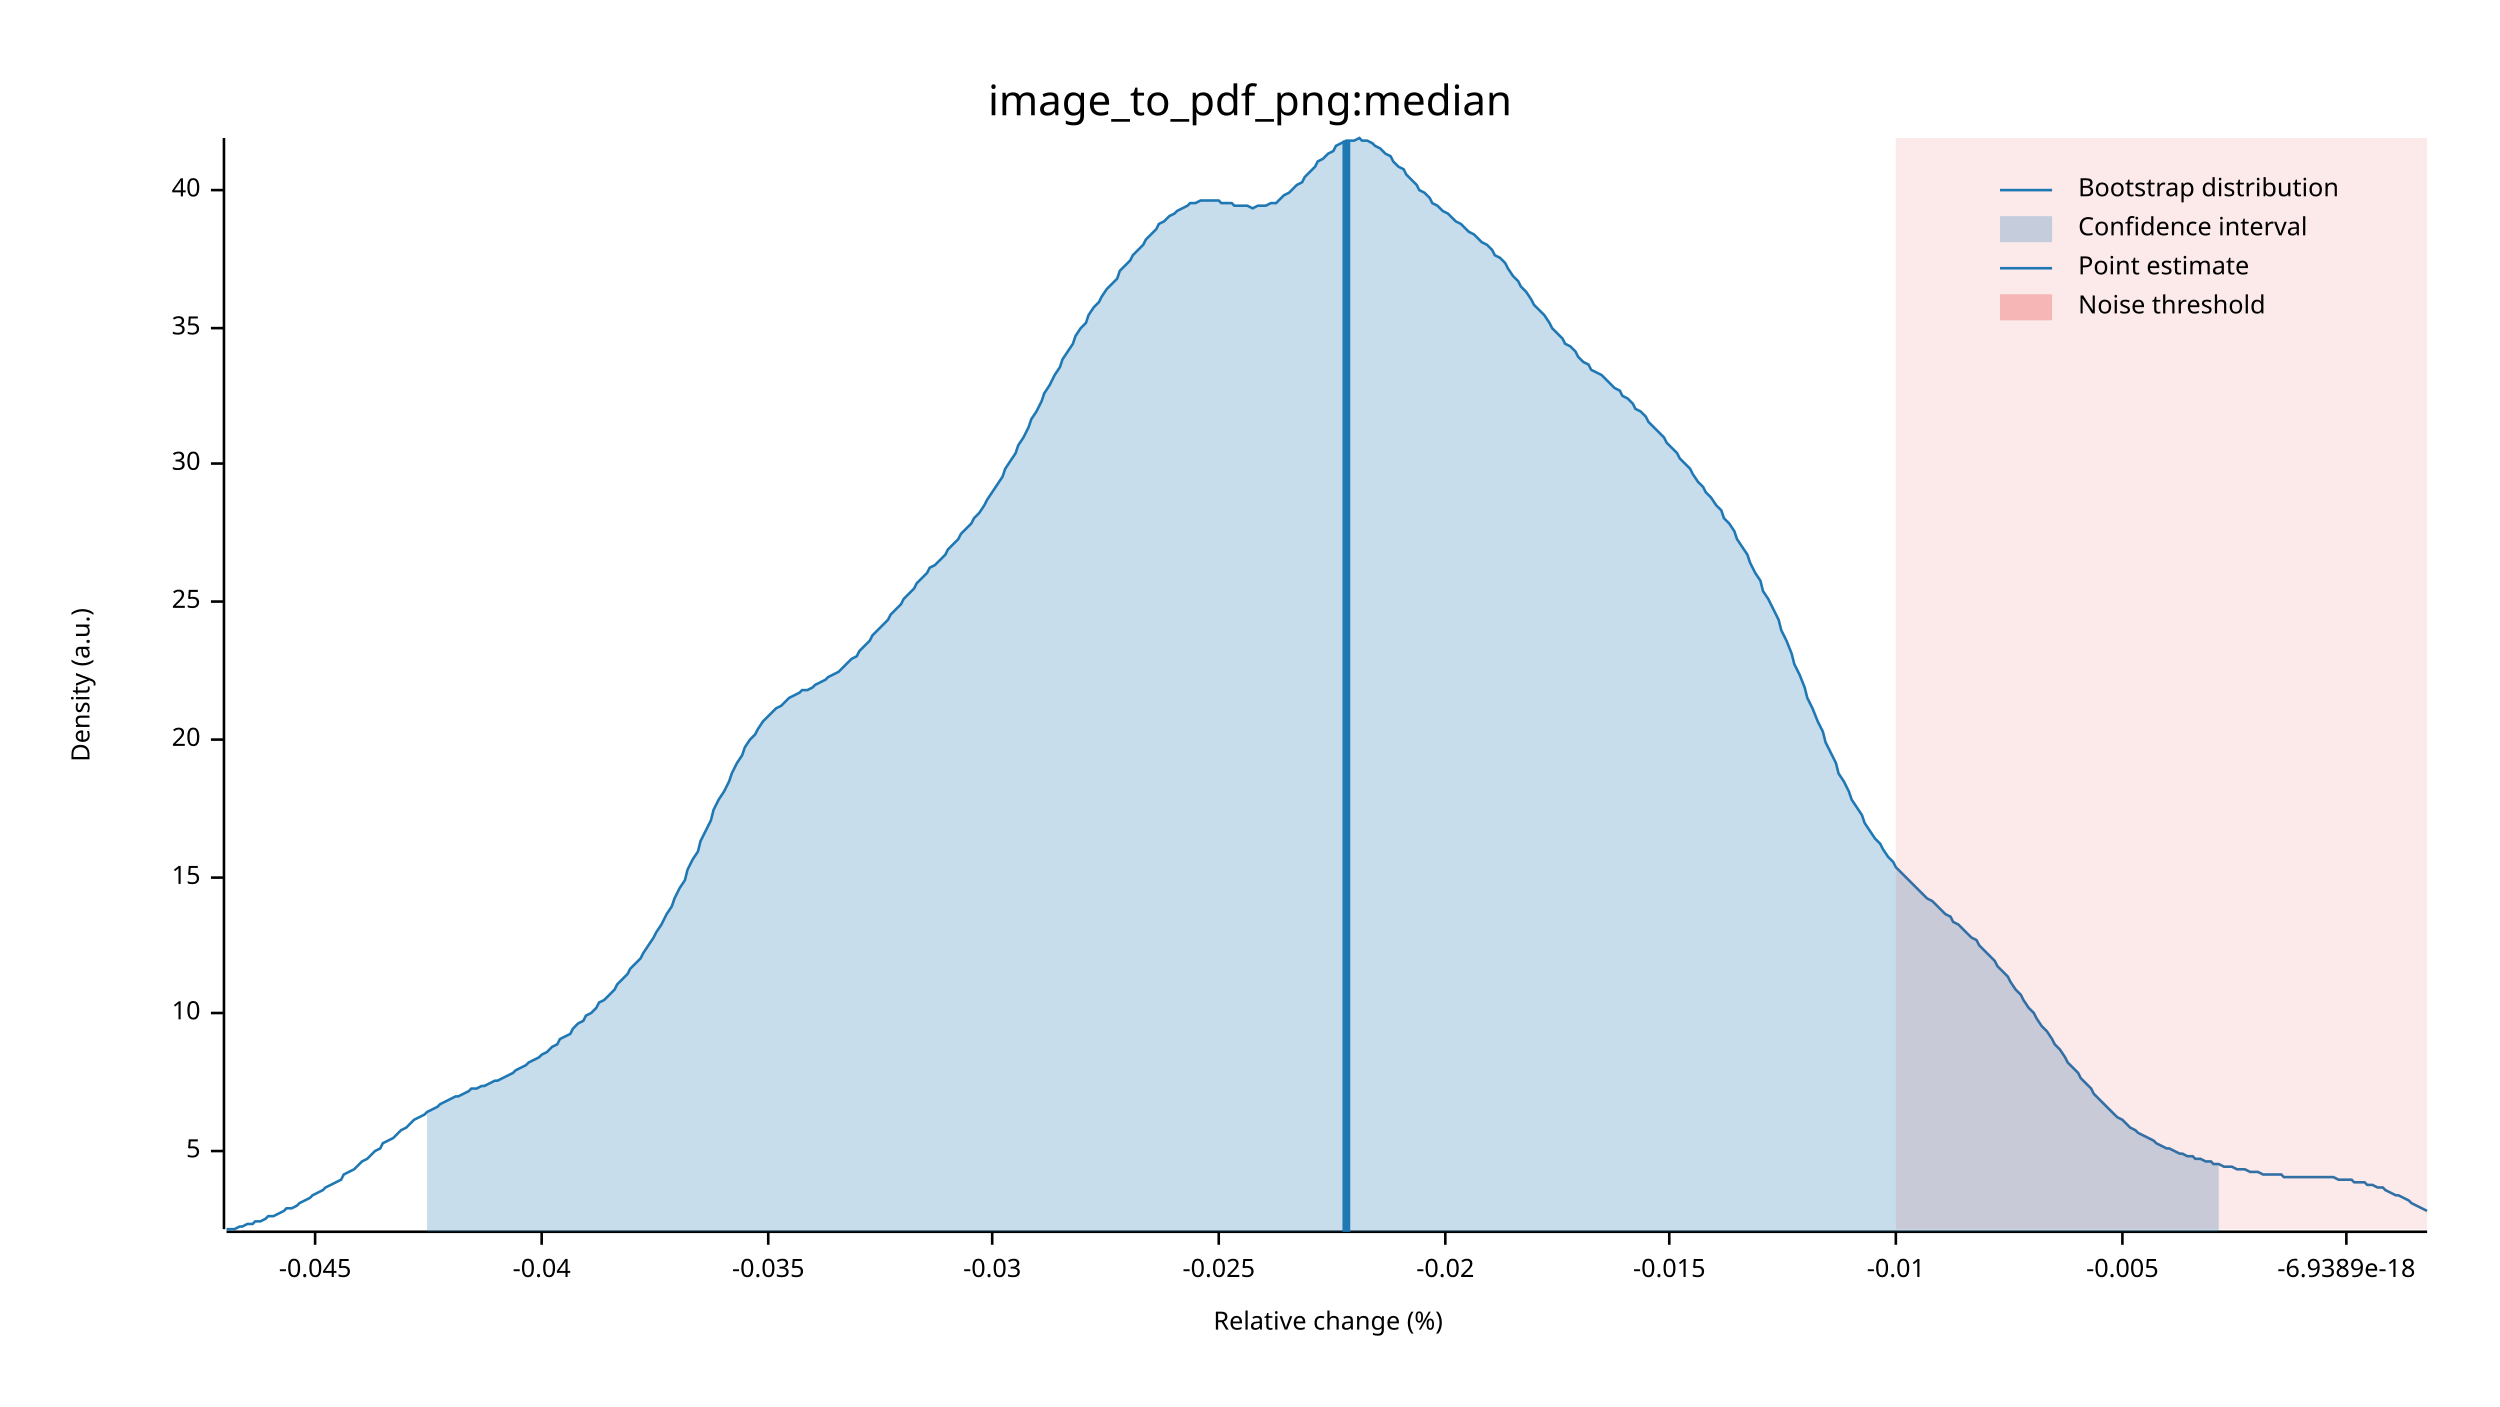
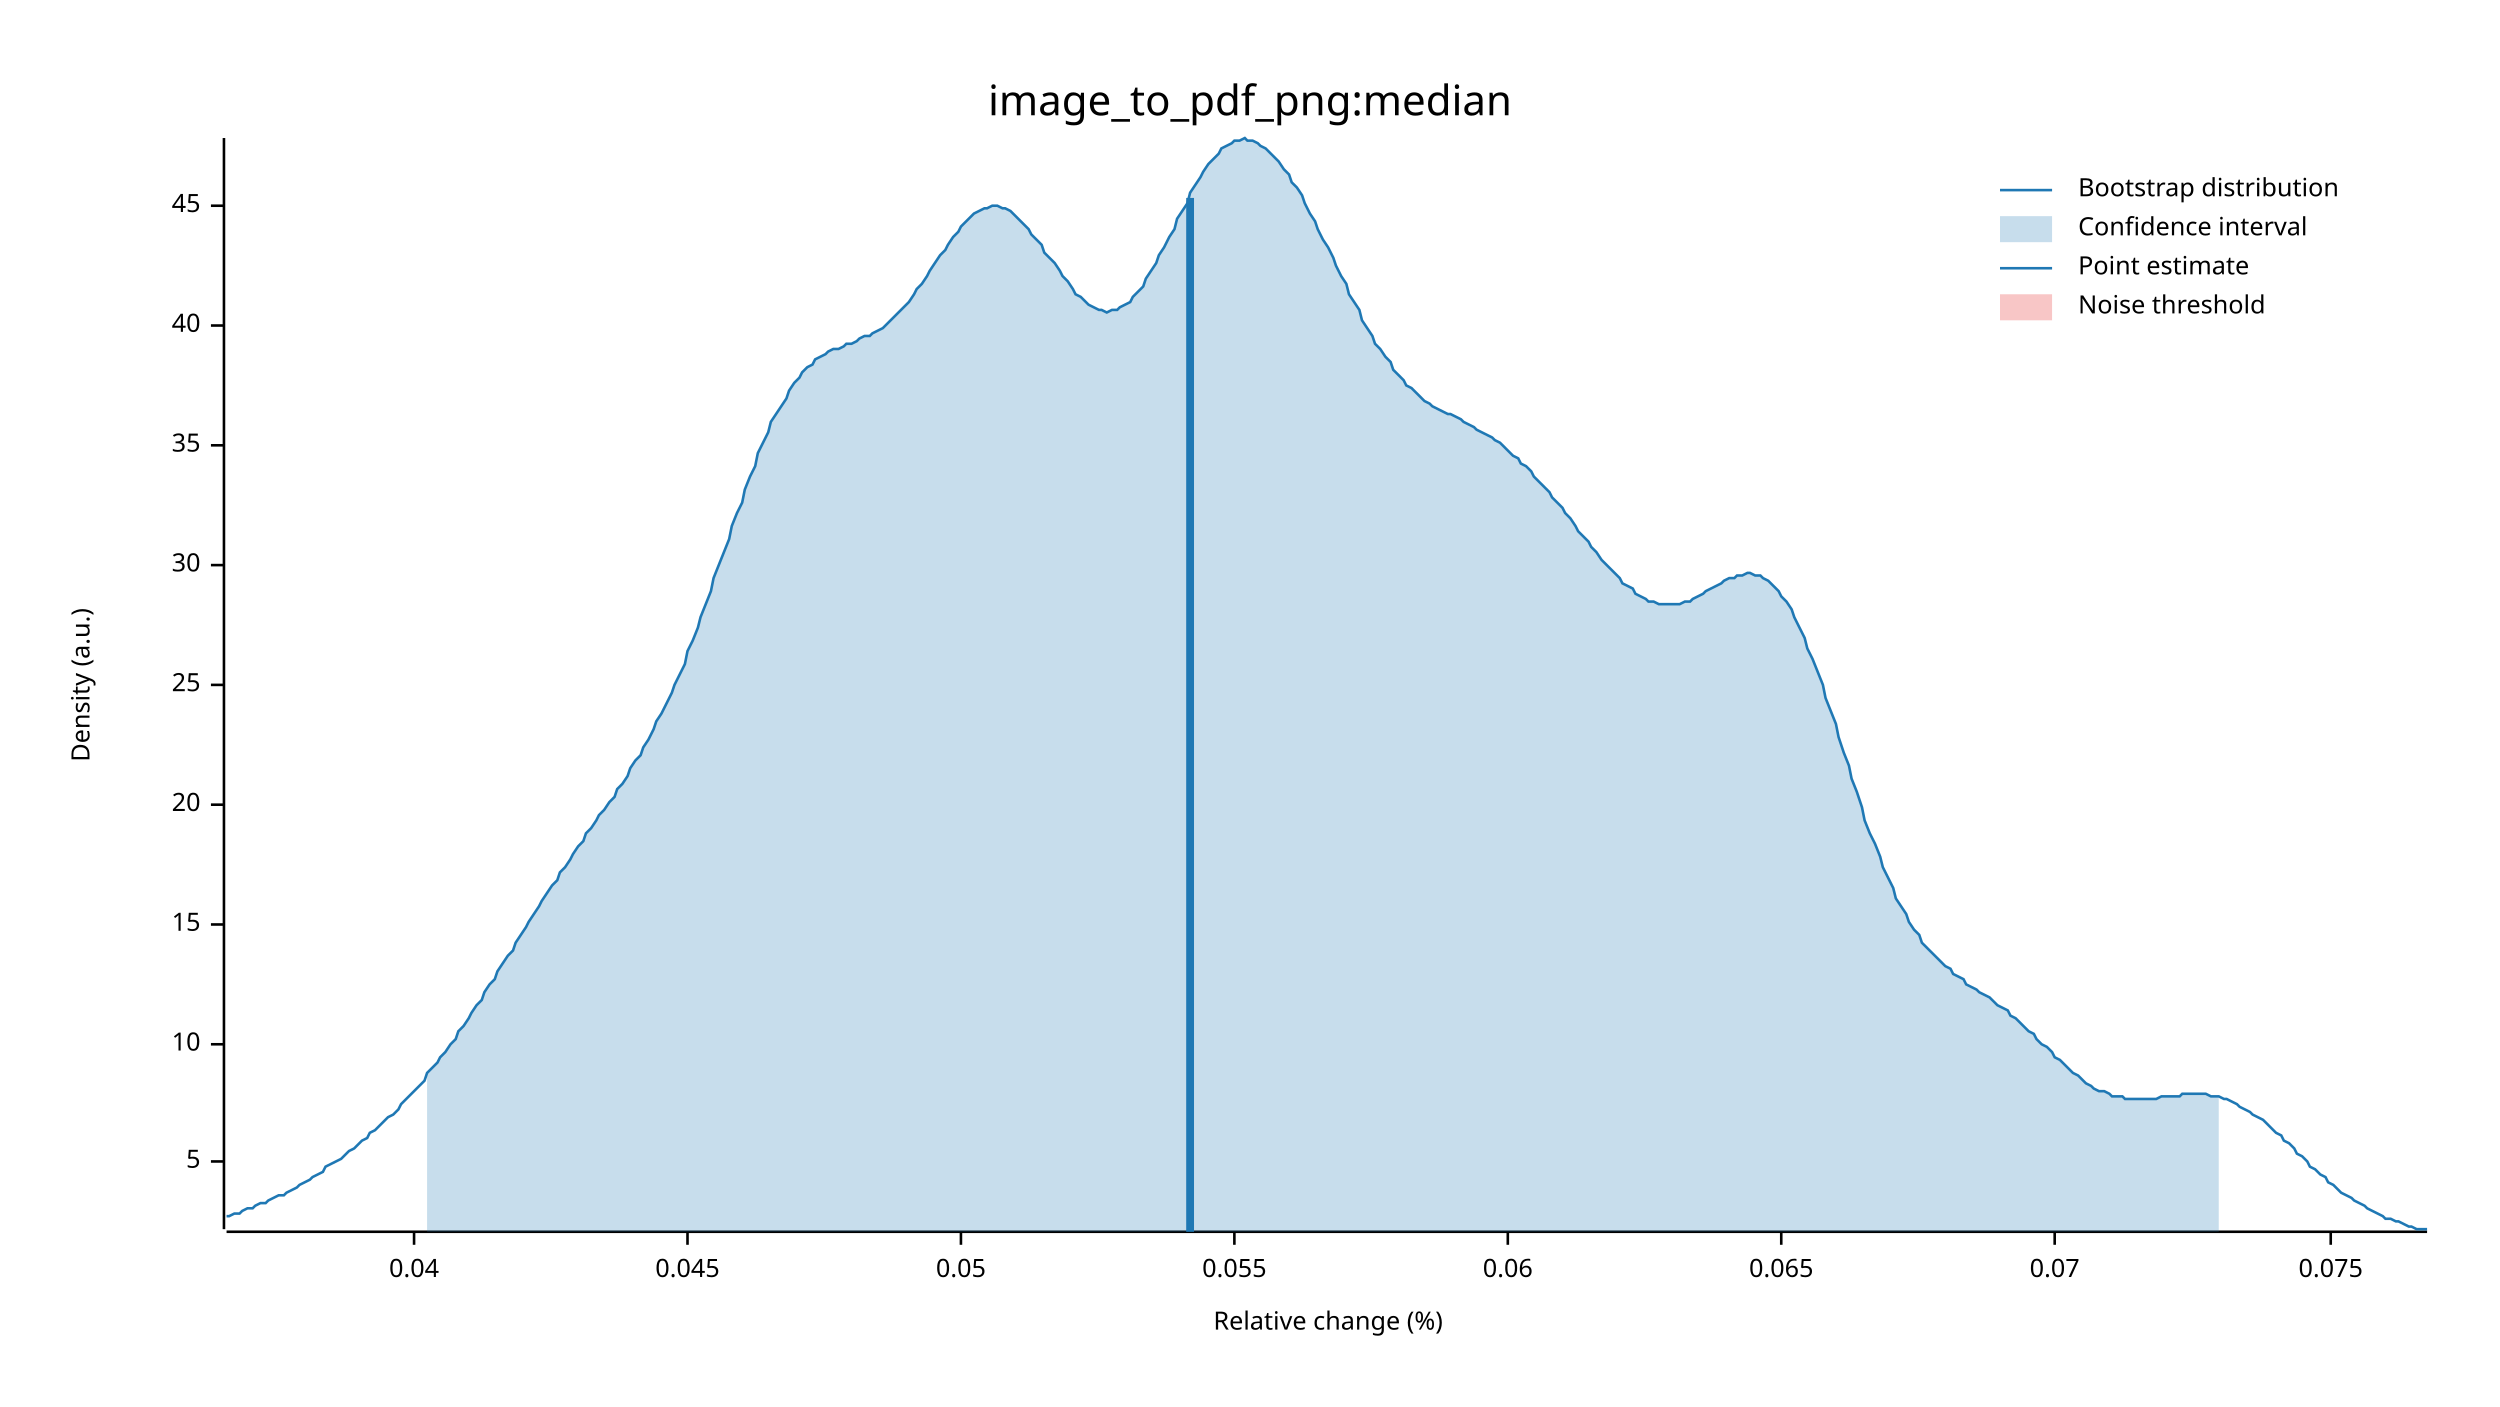
<svg xmlns="http://www.w3.org/2000/svg" width="960" height="540" viewBox="0 0 960 540">
  <text x="480" y="32" dy="0.76em" text-anchor="middle" font-family="sans-serif" font-size="16.129" opacity="1" fill="#000000">
image_to_pdf_png:median
</text>
  <text x="27" y="263" dy="0.76em" text-anchor="middle" font-family="sans-serif" font-size="9.677" opacity="1" fill="#000000" transform="rotate(270, 27, 263)">
Density (a.u.)
</text>
  <text x="510" y="513" dy="-0.5ex" text-anchor="middle" font-family="sans-serif" font-size="9.677" opacity="1" fill="#000000">
Relative change (%)
</text>
  <polyline fill="none" opacity="1" stroke="#000000" stroke-width="1" points="86,53 86,472 " />
-   <text x="77" y="442" dy="0.5ex" text-anchor="end" font-family="sans-serif" font-size="9.677" opacity="1" fill="#000000">
+   <text x="77" y="446" dy="0.5ex" text-anchor="end" font-family="sans-serif" font-size="9.677" opacity="1" fill="#000000">
5
</text>
-   <polyline fill="none" opacity="1" stroke="#000000" stroke-width="1" points="81,442 86,442 " />
-   <text x="77" y="389" dy="0.5ex" text-anchor="end" font-family="sans-serif" font-size="9.677" opacity="1" fill="#000000">
+   <polyline fill="none" opacity="1" stroke="#000000" stroke-width="1" points="81,446 86,446 " />
+   <text x="77" y="401" dy="0.5ex" text-anchor="end" font-family="sans-serif" font-size="9.677" opacity="1" fill="#000000">
10
</text>
-   <polyline fill="none" opacity="1" stroke="#000000" stroke-width="1" points="81,389 86,389 " />
-   <text x="77" y="337" dy="0.5ex" text-anchor="end" font-family="sans-serif" font-size="9.677" opacity="1" fill="#000000">
+   <polyline fill="none" opacity="1" stroke="#000000" stroke-width="1" points="81,401 86,401 " />
+   <text x="77" y="355" dy="0.5ex" text-anchor="end" font-family="sans-serif" font-size="9.677" opacity="1" fill="#000000">
15
</text>
-   <polyline fill="none" opacity="1" stroke="#000000" stroke-width="1" points="81,337 86,337 " />
-   <text x="77" y="284" dy="0.5ex" text-anchor="end" font-family="sans-serif" font-size="9.677" opacity="1" fill="#000000">
+   <polyline fill="none" opacity="1" stroke="#000000" stroke-width="1" points="81,355 86,355 " />
+   <text x="77" y="309" dy="0.5ex" text-anchor="end" font-family="sans-serif" font-size="9.677" opacity="1" fill="#000000">
20
</text>
-   <polyline fill="none" opacity="1" stroke="#000000" stroke-width="1" points="81,284 86,284 " />
-   <text x="77" y="231" dy="0.5ex" text-anchor="end" font-family="sans-serif" font-size="9.677" opacity="1" fill="#000000">
+   <polyline fill="none" opacity="1" stroke="#000000" stroke-width="1" points="81,309 86,309 " />
+   <text x="77" y="263" dy="0.5ex" text-anchor="end" font-family="sans-serif" font-size="9.677" opacity="1" fill="#000000">
25
</text>
-   <polyline fill="none" opacity="1" stroke="#000000" stroke-width="1" points="81,231 86,231 " />
-   <text x="77" y="178" dy="0.5ex" text-anchor="end" font-family="sans-serif" font-size="9.677" opacity="1" fill="#000000">
+   <polyline fill="none" opacity="1" stroke="#000000" stroke-width="1" points="81,263 86,263 " />
+   <text x="77" y="217" dy="0.5ex" text-anchor="end" font-family="sans-serif" font-size="9.677" opacity="1" fill="#000000">
30
</text>
-   <polyline fill="none" opacity="1" stroke="#000000" stroke-width="1" points="81,178 86,178 " />
-   <text x="77" y="126" dy="0.5ex" text-anchor="end" font-family="sans-serif" font-size="9.677" opacity="1" fill="#000000">
+   <polyline fill="none" opacity="1" stroke="#000000" stroke-width="1" points="81,217 86,217 " />
+   <text x="77" y="171" dy="0.5ex" text-anchor="end" font-family="sans-serif" font-size="9.677" opacity="1" fill="#000000">
35
</text>
-   <polyline fill="none" opacity="1" stroke="#000000" stroke-width="1" points="81,126 86,126 " />
-   <text x="77" y="73" dy="0.5ex" text-anchor="end" font-family="sans-serif" font-size="9.677" opacity="1" fill="#000000">
+   <polyline fill="none" opacity="1" stroke="#000000" stroke-width="1" points="81,171 86,171 " />
+   <text x="77" y="125" dy="0.5ex" text-anchor="end" font-family="sans-serif" font-size="9.677" opacity="1" fill="#000000">
40
</text>
-   <polyline fill="none" opacity="1" stroke="#000000" stroke-width="1" points="81,73 86,73 " />
+   <polyline fill="none" opacity="1" stroke="#000000" stroke-width="1" points="81,125 86,125 " />
+   <text x="77" y="79" dy="0.5ex" text-anchor="end" font-family="sans-serif" font-size="9.677" opacity="1" fill="#000000">
+ 45
+ </text>
+   <polyline fill="none" opacity="1" stroke="#000000" stroke-width="1" points="81,79 86,79 " />
  <polyline fill="none" opacity="1" stroke="#000000" stroke-width="1" points="87,473 932,473 " />
-   <text x="121" y="483" dy="0.76em" text-anchor="middle" font-family="sans-serif" font-size="9.677" opacity="1" fill="#000000">
- -0.045
+   <text x="159" y="483" dy="0.76em" text-anchor="middle" font-family="sans-serif" font-size="9.677" opacity="1" fill="#000000">
+ 0.04
</text>
-   <polyline fill="none" opacity="1" stroke="#000000" stroke-width="1" points="121,473 121,478 " />
-   <text x="208" y="483" dy="0.76em" text-anchor="middle" font-family="sans-serif" font-size="9.677" opacity="1" fill="#000000">
- -0.04
+   <polyline fill="none" opacity="1" stroke="#000000" stroke-width="1" points="159,473 159,478 " />
+   <text x="264" y="483" dy="0.76em" text-anchor="middle" font-family="sans-serif" font-size="9.677" opacity="1" fill="#000000">
+ 0.045
</text>
-   <polyline fill="none" opacity="1" stroke="#000000" stroke-width="1" points="208,473 208,478 " />
-   <text x="295" y="483" dy="0.76em" text-anchor="middle" font-family="sans-serif" font-size="9.677" opacity="1" fill="#000000">
- -0.035
+   <polyline fill="none" opacity="1" stroke="#000000" stroke-width="1" points="264,473 264,478 " />
+   <text x="369" y="483" dy="0.76em" text-anchor="middle" font-family="sans-serif" font-size="9.677" opacity="1" fill="#000000">
+ 0.05
</text>
-   <polyline fill="none" opacity="1" stroke="#000000" stroke-width="1" points="295,473 295,478 " />
-   <text x="381" y="483" dy="0.76em" text-anchor="middle" font-family="sans-serif" font-size="9.677" opacity="1" fill="#000000">
- -0.03
+   <polyline fill="none" opacity="1" stroke="#000000" stroke-width="1" points="369,473 369,478 " />
+   <text x="474" y="483" dy="0.76em" text-anchor="middle" font-family="sans-serif" font-size="9.677" opacity="1" fill="#000000">
+ 0.055
</text>
-   <polyline fill="none" opacity="1" stroke="#000000" stroke-width="1" points="381,473 381,478 " />
-   <text x="468" y="483" dy="0.76em" text-anchor="middle" font-family="sans-serif" font-size="9.677" opacity="1" fill="#000000">
- -0.025
+   <polyline fill="none" opacity="1" stroke="#000000" stroke-width="1" points="474,473 474,478 " />
+   <text x="579" y="483" dy="0.76em" text-anchor="middle" font-family="sans-serif" font-size="9.677" opacity="1" fill="#000000">
+ 0.06
</text>
-   <polyline fill="none" opacity="1" stroke="#000000" stroke-width="1" points="468,473 468,478 " />
-   <text x="555" y="483" dy="0.76em" text-anchor="middle" font-family="sans-serif" font-size="9.677" opacity="1" fill="#000000">
- -0.02
+   <polyline fill="none" opacity="1" stroke="#000000" stroke-width="1" points="579,473 579,478 " />
+   <text x="684" y="483" dy="0.76em" text-anchor="middle" font-family="sans-serif" font-size="9.677" opacity="1" fill="#000000">
+ 0.065
</text>
-   <polyline fill="none" opacity="1" stroke="#000000" stroke-width="1" points="555,473 555,478 " />
-   <text x="641" y="483" dy="0.76em" text-anchor="middle" font-family="sans-serif" font-size="9.677" opacity="1" fill="#000000">
- -0.015
+   <polyline fill="none" opacity="1" stroke="#000000" stroke-width="1" points="684,473 684,478 " />
+   <text x="789" y="483" dy="0.76em" text-anchor="middle" font-family="sans-serif" font-size="9.677" opacity="1" fill="#000000">
+ 0.07
</text>
-   <polyline fill="none" opacity="1" stroke="#000000" stroke-width="1" points="641,473 641,478 " />
-   <text x="728" y="483" dy="0.76em" text-anchor="middle" font-family="sans-serif" font-size="9.677" opacity="1" fill="#000000">
- -0.01
+   <polyline fill="none" opacity="1" stroke="#000000" stroke-width="1" points="789,473 789,478 " />
+   <text x="895" y="483" dy="0.76em" text-anchor="middle" font-family="sans-serif" font-size="9.677" opacity="1" fill="#000000">
+ 0.075
</text>
-   <polyline fill="none" opacity="1" stroke="#000000" stroke-width="1" points="728,473 728,478 " />
-   <text x="815" y="483" dy="0.76em" text-anchor="middle" font-family="sans-serif" font-size="9.677" opacity="1" fill="#000000">
- -0.005
- </text>
-   <polyline fill="none" opacity="1" stroke="#000000" stroke-width="1" points="815,473 815,478 " />
-   <text x="901" y="483" dy="0.76em" text-anchor="middle" font-family="sans-serif" font-size="9.677" opacity="1" fill="#000000">
- -6.9389e-18
- </text>
-   <polyline fill="none" opacity="1" stroke="#000000" stroke-width="1" points="901,473 901,478 " />
-   <polyline fill="none" opacity="1" stroke="#1F78B4" stroke-width="1" points="87,472 88,472 90,472 92,471 93,471 95,470 97,470 98,469 100,469 102,468 103,467 105,467 107,466 109,465 110,464 112,464 114,463 115,462 117,461 119,460 120,459 122,458 124,457 125,456 127,455 129,454 131,453 132,451 134,450 136,449 137,448 139,446 141,445 142,444 144,442 146,441 147,439 149,438 151,437 153,435 154,434 156,433 158,431 159,430 161,429 163,428 164,427 166,426 168,425 169,424 171,423 173,422 175,421 176,421 178,420 180,419 181,418 183,418 185,417 186,417 188,416 190,415 191,415 193,414 195,413 197,412 198,411 200,410 202,409 203,408 205,407 207,406 208,405 210,404 212,402 214,401 215,399 217,398 219,397 220,395 222,393 224,392 225,390 227,389 229,387 230,385 232,384 234,382 236,380 237,378 239,376 241,374 242,372 244,370 246,368 247,366 249,363 251,360 252,358 254,355 256,351 258,348 259,345 261,341 263,338 264,334 266,330 268,327 269,323 271,319 273,315 274,311 276,307 278,304 280,300 281,297 283,293 285,290 286,287 288,284 290,282 291,280 293,277 295,275 296,274 298,272 300,271 302,269 303,268 305,267 307,266 308,265 310,265 312,264 313,263 315,262 317,261 318,260 320,259 322,258 324,256 325,255 327,253 329,252 330,250 332,248 334,246 335,244 337,242 339,240 341,238 342,236 344,234 346,232 347,230 349,228 351,226 352,224 354,222 356,220 357,218 359,217 361,215 363,213 364,211 366,209 368,207 369,205 371,203 373,201 374,199 376,197 378,194 379,192 381,189 383,186 385,183 386,180 388,177 390,174 391,171 393,168 395,164 396,161 398,158 400,154 401,151 403,148 405,144 407,141 408,138 410,135 412,132 413,129 415,126 417,124 418,121 420,118 422,116 423,114 425,111 427,109 429,107 430,104 432,102 434,100 435,98 437,96 439,94 440,92 442,90 444,88 445,86 447,85 449,83 451,82 452,81 454,80 456,79 457,78 459,78 461,77 462,77 464,77 466,77 468,77 469,78 471,78 473,78 474,79 476,79 478,79 479,79 481,80 483,79 484,79 486,79 488,78 490,78 491,77 493,75 495,74 496,73 498,71 500,70 501,68 503,66 505,64 506,62 508,61 510,59 512,58 513,56 515,55 517,54 518,54 520,54 522,53 523,54 525,54 527,55 528,56 530,57 532,59 534,60 535,62 537,64 539,65 540,67 542,69 544,71 545,73 547,74 549,76 550,78 552,79 554,81 556,82 557,83 559,85 561,86 562,87 564,89 566,90 567,91 569,93 571,94 573,96 574,98 576,99 578,101 579,103 581,106 583,108 584,110 586,112 588,115 589,117 591,119 593,121 595,124 596,126 598,128 600,130 601,132 603,133 605,135 606,137 608,139 610,140 611,142 613,143 615,144 617,146 618,147 620,149 622,150 623,152 625,153 627,155 628,157 630,158 632,160 633,162 635,164 637,166 639,168 640,170 642,172 644,174 645,176 647,178 649,180 650,182 652,185 654,187 655,189 657,191 659,194 661,196 662,199 664,201 666,204 667,207 669,210 671,213 672,216 674,220 676,223 677,227 679,230 681,234 683,238 684,242 686,246 688,251 689,255 691,259 693,264 694,268 696,272 698,277 700,281 701,285 703,289 705,293 706,297 708,300 710,304 711,307 713,310 715,313 716,316 718,319 720,322 722,324 723,326 725,329 727,331 728,333 730,335 732,337 733,338 735,340 737,342 738,343 740,345 742,346 744,348 745,349 747,351 749,352 750,354 752,355 754,357 755,358 757,360 759,361 760,363 762,365 764,367 766,369 767,371 769,373 771,375 772,377 774,380 776,382 777,384 779,387 781,389 782,391 784,394 786,396 788,399 789,401 791,403 793,406 794,408 796,410 798,412 799,414 801,416 803,418 804,420 806,422 808,424 810,426 811,427 813,429 815,430 816,431 818,433 820,434 821,435 823,436 825,437 827,438 828,439 830,440 832,441 833,441 835,442 837,443 838,443 840,444 842,444 843,445 845,445 847,446 849,446 850,447 852,447 854,448 855,448 857,448 859,449 860,449 862,449 864,450 865,450 867,450 869,451 871,451 872,451 874,451 876,451 877,452 879,452 881,452 882,452 884,452 886,452 887,452 889,452 891,452 893,452 894,452 896,452 898,453 899,453 901,453 903,453 904,454 906,454 908,454 909,455 911,455 913,456 915,456 916,457 918,458 920,459 921,459 923,460 925,461 926,462 928,463 930,464 932,465 " />
-   <polygon opacity="0.25" fill="#1F78B4" points="164,427 166,426 168,425 169,424 171,423 173,422 175,421 176,421 178,420 180,419 181,418 183,418 185,417 186,417 188,416 190,415 191,415 193,414 195,413 197,412 198,411 200,410 202,409 203,408 205,407 207,406 208,405 210,404 212,402 214,401 215,399 217,398 219,397 220,395 222,393 224,392 225,390 227,389 229,387 230,385 232,384 234,382 236,380 237,378 239,376 241,374 242,372 244,370 246,368 247,366 249,363 251,360 252,358 254,355 256,351 258,348 259,345 261,341 263,338 264,334 266,330 268,327 269,323 271,319 273,315 274,311 276,307 278,304 280,300 281,297 283,293 285,290 286,287 288,284 290,282 291,280 293,277 295,275 296,274 298,272 300,271 302,269 303,268 305,267 307,266 308,265 310,265 312,264 313,263 315,262 317,261 318,260 320,259 322,258 324,256 325,255 327,253 329,252 330,250 332,248 334,246 335,244 337,242 339,240 341,238 342,236 344,234 346,232 347,230 349,228 351,226 352,224 354,222 356,220 357,218 359,217 361,215 363,213 364,211 366,209 368,207 369,205 371,203 373,201 374,199 376,197 378,194 379,192 381,189 383,186 385,183 386,180 388,177 390,174 391,171 393,168 395,164 396,161 398,158 400,154 401,151 403,148 405,144 407,141 408,138 410,135 412,132 413,129 415,126 417,124 418,121 420,118 422,116 423,114 425,111 427,109 429,107 430,104 432,102 434,100 435,98 437,96 439,94 440,92 442,90 444,88 445,86 447,85 449,83 451,82 452,81 454,80 456,79 457,78 459,78 461,77 462,77 464,77 466,77 468,77 469,78 471,78 473,78 474,79 476,79 478,79 479,79 481,80 483,79 484,79 486,79 488,78 490,78 491,77 493,75 495,74 496,73 498,71 500,70 501,68 503,66 505,64 506,62 508,61 510,59 512,58 513,56 515,55 517,54 518,54 520,54 522,53 523,54 525,54 527,55 528,56 530,57 532,59 534,60 535,62 537,64 539,65 540,67 542,69 544,71 545,73 547,74 549,76 550,78 552,79 554,81 556,82 557,83 559,85 561,86 562,87 564,89 566,90 567,91 569,93 571,94 573,96 574,98 576,99 578,101 579,103 581,106 583,108 584,110 586,112 588,115 589,117 591,119 593,121 595,124 596,126 598,128 600,130 601,132 603,133 605,135 606,137 608,139 610,140 611,142 613,143 615,144 617,146 618,147 620,149 622,150 623,152 625,153 627,155 628,157 630,158 632,160 633,162 635,164 637,166 639,168 640,170 642,172 644,174 645,176 647,178 649,180 650,182 652,185 654,187 655,189 657,191 659,194 661,196 662,199 664,201 666,204 667,207 669,210 671,213 672,216 674,220 676,223 677,227 679,230 681,234 683,238 684,242 686,246 688,251 689,255 691,259 693,264 694,268 696,272 698,277 700,281 701,285 703,289 705,293 706,297 708,300 710,304 711,307 713,310 715,313 716,316 718,319 720,322 722,324 723,326 725,329 727,331 728,333 730,335 732,337 733,338 735,340 737,342 738,343 740,345 742,346 744,348 745,349 747,351 749,352 750,354 752,355 754,357 755,358 757,360 759,361 760,363 762,365 764,367 766,369 767,371 769,373 771,375 772,377 774,380 776,382 777,384 779,387 781,389 782,391 784,394 786,396 788,399 789,401 791,403 793,406 794,408 796,410 798,412 799,414 801,416 803,418 804,420 806,422 808,424 810,426 811,427 813,429 815,430 816,431 818,433 820,434 821,435 823,436 825,437 827,438 828,439 830,440 832,441 833,441 835,442 837,443 838,443 840,444 842,444 843,445 845,445 847,446 849,446 850,447 852,447 852,473 164,473 " />
-   <polyline fill="none" opacity="1" stroke="#1F78B4" stroke-width="3" points="517,473 517,54 " />
-   <rect x="728" y="53" width="204" height="419" opacity="0.1" fill="#E31A1C" stroke="none" />
+   <polyline fill="none" opacity="1" stroke="#000000" stroke-width="1" points="895,473 895,478 " />
+   <polyline fill="none" opacity="1" stroke="#1F78B4" stroke-width="1" points="87,467 88,467 90,466 92,466 93,465 95,464 97,464 98,463 100,462 102,462 103,461 105,460 107,459 109,459 110,458 112,457 114,456 115,455 117,454 119,453 120,452 122,451 124,450 125,448 127,447 129,446 131,445 132,444 134,442 136,441 137,440 139,438 141,437 142,435 144,434 146,432 147,431 149,429 151,428 153,426 154,424 156,422 158,420 159,419 161,417 163,415 164,412 166,410 168,408 169,406 171,404 173,401 175,399 176,396 178,394 180,391 181,389 183,386 185,384 186,381 188,378 190,376 191,373 193,370 195,367 197,365 198,362 200,359 202,356 203,354 205,351 207,348 208,346 210,343 212,340 214,338 215,335 217,333 219,330 220,328 222,325 224,323 225,320 227,318 229,315 230,313 232,311 234,308 236,306 237,303 239,301 241,298 242,295 244,292 246,290 247,287 249,284 251,280 252,277 254,274 256,270 258,266 259,263 261,259 263,255 264,250 266,246 268,241 269,237 271,232 273,227 274,222 276,217 278,212 280,207 281,202 283,197 285,193 286,188 288,183 290,179 291,174 293,170 295,166 296,162 298,159 300,156 302,153 303,150 305,147 307,145 308,143 310,141 312,140 313,138 315,137 317,136 318,135 320,134 322,134 324,133 325,132 327,132 329,131 330,130 332,129 334,129 335,128 337,127 339,126 341,124 342,123 344,121 346,119 347,118 349,116 351,113 352,111 354,109 356,106 357,104 359,101 361,98 363,96 364,94 366,91 368,89 369,87 371,85 373,83 374,82 376,81 378,80 379,80 381,79 383,79 385,80 386,80 388,81 390,83 391,84 393,86 395,88 396,90 398,92 400,94 401,97 403,99 405,101 407,104 408,106 410,108 412,111 413,113 415,114 417,116 418,117 420,118 422,119 423,119 425,120 427,119 429,119 430,118 432,117 434,116 435,114 437,112 439,110 440,107 442,104 444,101 445,98 447,95 449,91 451,88 452,84 454,81 456,78 457,74 459,71 461,68 462,66 464,63 466,61 468,59 469,57 471,56 473,55 474,54 476,54 478,53 479,54 481,54 483,55 484,56 486,57 488,59 490,61 491,62 493,65 495,67 496,70 498,72 500,75 501,78 503,82 505,85 506,88 508,92 510,95 512,99 513,102 515,106 517,109 518,113 520,116 522,119 523,123 525,126 527,129 528,132 530,134 532,137 534,139 535,142 537,144 539,146 540,148 542,149 544,151 545,152 547,154 549,155 550,156 552,157 554,158 556,159 557,159 559,160 561,161 562,162 564,163 566,164 567,165 569,166 571,167 573,168 574,169 576,170 578,172 579,173 581,175 583,176 584,178 586,179 588,181 589,183 591,185 593,187 595,189 596,191 598,193 600,195 601,197 603,199 605,202 606,204 608,206 610,208 611,210 613,212 615,215 617,217 618,218 620,220 622,222 623,224 625,225 627,226 628,228 630,229 632,230 633,231 635,231 637,232 639,232 640,232 642,232 644,232 645,232 647,231 649,231 650,230 652,229 654,228 655,227 657,226 659,225 661,224 662,223 664,222 666,222 667,221 669,221 671,220 672,220 674,221 676,221 677,222 679,223 681,225 683,227 684,229 686,231 688,234 689,237 691,241 693,245 694,249 696,253 698,258 700,263 701,268 703,273 705,278 706,283 708,289 710,294 711,299 713,304 715,310 716,315 718,320 720,324 722,329 723,333 725,337 727,341 728,345 730,348 732,351 733,354 735,357 737,359 738,362 740,364 742,366 744,368 745,369 747,371 749,372 750,374 752,375 754,376 755,378 757,379 759,380 760,381 762,382 764,383 766,385 767,386 769,387 771,388 772,390 774,391 776,393 777,394 779,396 781,397 782,399 784,401 786,402 788,404 789,406 791,407 793,409 794,410 796,412 798,413 799,414 801,416 803,417 804,418 806,419 808,419 810,420 811,421 813,421 815,421 816,422 818,422 820,422 821,422 823,422 825,422 827,422 828,422 830,421 832,421 833,421 835,421 837,421 838,420 840,420 842,420 843,420 845,420 847,420 849,421 850,421 852,421 854,422 855,422 857,423 859,424 860,425 862,426 864,427 865,428 867,429 869,430 871,432 872,433 874,435 876,436 877,438 879,439 881,441 882,443 884,444 886,446 887,448 889,449 891,451 893,452 894,454 896,455 898,457 899,458 901,459 903,460 904,461 906,462 908,463 909,464 911,465 913,466 915,467 916,468 918,468 920,469 921,469 923,470 925,471 926,471 928,472 930,472 932,472 " />
+   <polygon opacity="0.25" fill="#1F78B4" points="164,412 166,410 168,408 169,406 171,404 173,401 175,399 176,396 178,394 180,391 181,389 183,386 185,384 186,381 188,378 190,376 191,373 193,370 195,367 197,365 198,362 200,359 202,356 203,354 205,351 207,348 208,346 210,343 212,340 214,338 215,335 217,333 219,330 220,328 222,325 224,323 225,320 227,318 229,315 230,313 232,311 234,308 236,306 237,303 239,301 241,298 242,295 244,292 246,290 247,287 249,284 251,280 252,277 254,274 256,270 258,266 259,263 261,259 263,255 264,250 266,246 268,241 269,237 271,232 273,227 274,222 276,217 278,212 280,207 281,202 283,197 285,193 286,188 288,183 290,179 291,174 293,170 295,166 296,162 298,159 300,156 302,153 303,150 305,147 307,145 308,143 310,141 312,140 313,138 315,137 317,136 318,135 320,134 322,134 324,133 325,132 327,132 329,131 330,130 332,129 334,129 335,128 337,127 339,126 341,124 342,123 344,121 346,119 347,118 349,116 351,113 352,111 354,109 356,106 357,104 359,101 361,98 363,96 364,94 366,91 368,89 369,87 371,85 373,83 374,82 376,81 378,80 379,80 381,79 383,79 385,80 386,80 388,81 390,83 391,84 393,86 395,88 396,90 398,92 400,94 401,97 403,99 405,101 407,104 408,106 410,108 412,111 413,113 415,114 417,116 418,117 420,118 422,119 423,119 425,120 427,119 429,119 430,118 432,117 434,116 435,114 437,112 439,110 440,107 442,104 444,101 445,98 447,95 449,91 451,88 452,84 454,81 456,78 457,74 459,71 461,68 462,66 464,63 466,61 468,59 469,57 471,56 473,55 474,54 476,54 478,53 479,54 481,54 483,55 484,56 486,57 488,59 490,61 491,62 493,65 495,67 496,70 498,72 500,75 501,78 503,82 505,85 506,88 508,92 510,95 512,99 513,102 515,106 517,109 518,113 520,116 522,119 523,123 525,126 527,129 528,132 530,134 532,137 534,139 535,142 537,144 539,146 540,148 542,149 544,151 545,152 547,154 549,155 550,156 552,157 554,158 556,159 557,159 559,160 561,161 562,162 564,163 566,164 567,165 569,166 571,167 573,168 574,169 576,170 578,172 579,173 581,175 583,176 584,178 586,179 588,181 589,183 591,185 593,187 595,189 596,191 598,193 600,195 601,197 603,199 605,202 606,204 608,206 610,208 611,210 613,212 615,215 617,217 618,218 620,220 622,222 623,224 625,225 627,226 628,228 630,229 632,230 633,231 635,231 637,232 639,232 640,232 642,232 644,232 645,232 647,231 649,231 650,230 652,229 654,228 655,227 657,226 659,225 661,224 662,223 664,222 666,222 667,221 669,221 671,220 672,220 674,221 676,221 677,222 679,223 681,225 683,227 684,229 686,231 688,234 689,237 691,241 693,245 694,249 696,253 698,258 700,263 701,268 703,273 705,278 706,283 708,289 710,294 711,299 713,304 715,310 716,315 718,320 720,324 722,329 723,333 725,337 727,341 728,345 730,348 732,351 733,354 735,357 737,359 738,362 740,364 742,366 744,368 745,369 747,371 749,372 750,374 752,375 754,376 755,378 757,379 759,380 760,381 762,382 764,383 766,385 767,386 769,387 771,388 772,390 774,391 776,393 777,394 779,396 781,397 782,399 784,401 786,402 788,404 789,406 791,407 793,409 794,410 796,412 798,413 799,414 801,416 803,417 804,418 806,419 808,419 810,420 811,421 813,421 815,421 816,422 818,422 820,422 821,422 823,422 825,422 827,422 828,422 830,421 832,421 833,421 835,421 837,421 838,420 840,420 842,420 843,420 845,420 847,420 849,421 850,421 852,421 852,473 164,473 " />
+   <polyline fill="none" opacity="1" stroke="#1F78B4" stroke-width="3" points="457,473 457,76 " />
+   <rect x="509" y="53" width="0" height="419" opacity="0.1" fill="#E31A1C" stroke="none" />
  <text x="798" y="68" dy="0.76em" text-anchor="start" font-family="sans-serif" font-size="9.677" opacity="1" fill="#000000">
Bootstrap distribution
</text>
  <text x="798" y="83" dy="0.76em" text-anchor="start" font-family="sans-serif" font-size="9.677" opacity="1" fill="#000000">
Confidence interval
</text>
  <text x="798" y="98" dy="0.76em" text-anchor="start" font-family="sans-serif" font-size="9.677" opacity="1" fill="#000000">
Point estimate
</text>
  <text x="798" y="113" dy="0.76em" text-anchor="start" font-family="sans-serif" font-size="9.677" opacity="1" fill="#000000">
Noise threshold
</text>
  <polyline fill="none" opacity="1" stroke="#1F78B4" stroke-width="1" points="768,73 788,73 " />
  <rect x="768" y="83" width="20" height="10" opacity="0.25" fill="#1F78B4" stroke="none" />
  <polyline fill="none" opacity="1" stroke="#1F78B4" stroke-width="1" points="768,103 788,103 " />
  <rect x="768" y="113" width="20" height="10" opacity="0.25" fill="#E31A1C" stroke="none" />
</svg>
